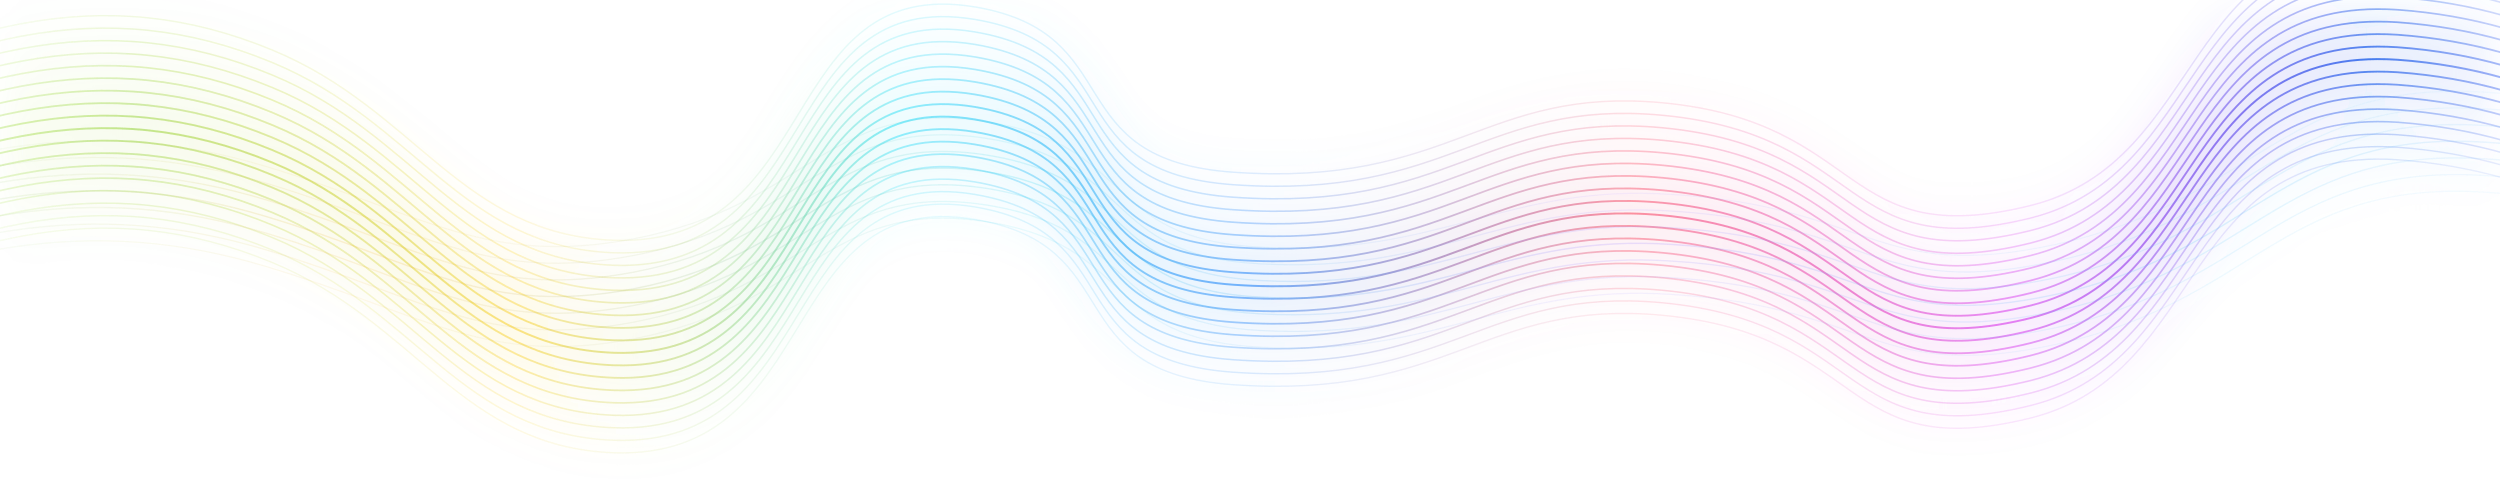
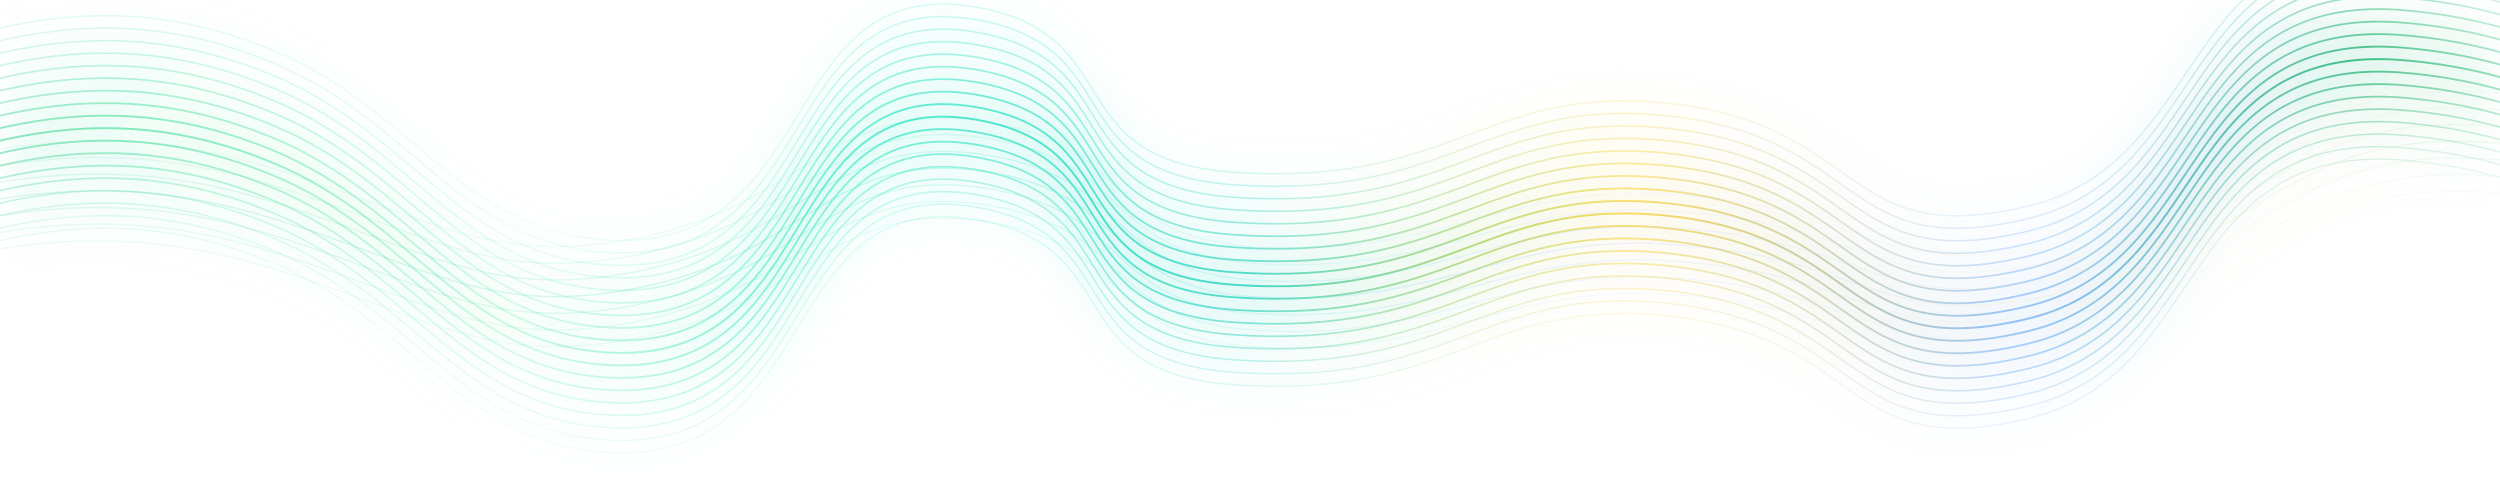
<svg xmlns="http://www.w3.org/2000/svg" viewBox="0 0 1800 360" fill="none">
  <defs>
    <linearGradient id="ribbonMain" x1="-160" y1="180" x2="1960" y2="180" gradientUnits="userSpaceOnUse">
-       <stop offset="0" stop-color="#bef264" stop-opacity=".22" />
-       <stop offset=".12" stop-color="#84cc16" stop-opacity=".5" />
-       <stop offset=".25" stop-color="#facc15" stop-opacity=".55" />
-       <stop offset=".38" stop-color="#67e8f9" stop-opacity=".86" />
-       <stop offset=".5" stop-color="#60a5fa" stop-opacity=".95" />
-       <stop offset=".63" stop-color="#fb7185" stop-opacity=".82" />
-       <stop offset=".76" stop-color="#d946ef" stop-opacity=".72" />
-       <stop offset=".88" stop-color="#2563eb" stop-opacity=".9" />
-       <stop offset="1" stop-color="#c4b5fd" stop-opacity=".22" />
+       <stop offset="0" stop-color="#17B169" stop-opacity=".36" />
+       <stop offset=".12" stop-color="#2DDC8F" stop-opacity=".62" />
+       <stop offset=".25" stop-color="#A7F3D0" stop-opacity=".58" />
+       <stop offset=".38" stop-color="#38E8C7" stop-opacity=".88" />
+       <stop offset=".5" stop-color="#2DD4BF" stop-opacity=".94" />
+       <stop offset=".63" stop-color="#FACC15" stop-opacity=".72" />
+       <stop offset=".76" stop-color="#60A5FA" stop-opacity=".72" />
+       <stop offset=".88" stop-color="#17B169" stop-opacity=".86" />
+       <stop offset="1" stop-color="#C8F8DF" stop-opacity=".28" />
    </linearGradient>
    <linearGradient id="ribbonSoft" x1="-160" y1="180" x2="1960" y2="180" gradientUnits="userSpaceOnUse">
-       <stop offset="0" stop-color="#22c55e" stop-opacity=".18" />
-       <stop offset=".2" stop-color="#f59e0b" stop-opacity=".34" />
-       <stop offset=".42" stop-color="#22d3ee" stop-opacity=".5" />
-       <stop offset=".62" stop-color="#a78bfa" stop-opacity=".56" />
-       <stop offset=".82" stop-color="#38bdf8" stop-opacity=".42" />
-       <stop offset="1" stop-color="#60a5fa" stop-opacity=".16" />
+       <stop offset="0" stop-color="#17B169" stop-opacity=".24" />
+       <stop offset=".2" stop-color="#34D399" stop-opacity=".42" />
+       <stop offset=".42" stop-color="#38E8C7" stop-opacity=".58" />
+       <stop offset=".62" stop-color="#93C5FD" stop-opacity=".46" />
+       <stop offset=".82" stop-color="#FDE68A" stop-opacity=".38" />
+       <stop offset="1" stop-color="#17B169" stop-opacity=".2" />
    </linearGradient>
    <filter id="glow" x="-12%" y="-80%" width="124%" height="260%">
      <feGaussianBlur stdDeviation="15" result="blur" />
      <feColorMatrix in="blur" type="matrix" values="0 0 0 0 0.08 0 0 0 0 0.55 0 0 0 0 1 0 0 0 .28 0" />
      <feBlend in="SourceGraphic" in2="blur" />
    </filter>
    <path id="lineA" d="M-190 178C-35 92 75 64 196 114C300 157 332 247 442 251C594 256 558 59 702 83C814 102 760 193 888 202C1045 213 1068 140 1197 152C1345 166 1324 260 1462 226C1590 194 1569 30 1726 40C1838 48 1902 98 1990 140" />
    <path id="lineB" d="M-190 207C-42 142 66 120 192 158C305 192 350 230 456 210C582 186 596 110 706 125C820 141 790 210 908 216C1038 223 1084 170 1204 178C1348 187 1350 242 1480 214C1620 184 1642 98 1782 104C1868 108 1934 132 1990 162" />
  </defs>
  <g filter="url(#glow)" stroke-linecap="round" fill="none">
    <use href="#lineA" stroke="url(#ribbonMain)" stroke-width="1.05" opacity=".22" transform="translate(0,-78)" />
    <use href="#lineA" stroke="url(#ribbonMain)" stroke-width="1.08" opacity=".28" transform="translate(0,-69)" />
    <use href="#lineA" stroke="url(#ribbonMain)" stroke-width="1.12" opacity=".34" transform="translate(0,-60)" />
    <use href="#lineA" stroke="url(#ribbonMain)" stroke-width="1.16" opacity=".4" transform="translate(0,-51)" />
    <use href="#lineA" stroke="url(#ribbonMain)" stroke-width="1.2" opacity=".48" transform="translate(0,-42)" />
    <use href="#lineA" stroke="url(#ribbonMain)" stroke-width="1.24" opacity=".56" transform="translate(0,-33)" />
    <use href="#lineA" stroke="url(#ribbonMain)" stroke-width="1.28" opacity=".64" transform="translate(0,-24)" />
    <use href="#lineA" stroke="url(#ribbonMain)" stroke-width="1.32" opacity=".72" transform="translate(0,-15)" />
    <use href="#lineA" stroke="url(#ribbonMain)" stroke-width="1.36" opacity=".84" transform="translate(0,-6)" />
    <use href="#lineA" stroke="url(#ribbonMain)" stroke-width="1.42" opacity=".92" transform="translate(0,3)" />
    <use href="#lineA" stroke="url(#ribbonMain)" stroke-width="1.36" opacity=".82" transform="translate(0,12)" />
    <use href="#lineA" stroke="url(#ribbonMain)" stroke-width="1.32" opacity=".72" transform="translate(0,21)" />
    <use href="#lineA" stroke="url(#ribbonMain)" stroke-width="1.28" opacity=".62" transform="translate(0,30)" />
    <use href="#lineA" stroke="url(#ribbonMain)" stroke-width="1.22" opacity=".52" transform="translate(0,39)" />
    <use href="#lineA" stroke="url(#ribbonMain)" stroke-width="1.16" opacity=".42" transform="translate(0,48)" />
    <use href="#lineA" stroke="url(#ribbonMain)" stroke-width="1.1" opacity=".32" transform="translate(0,57)" />
    <use href="#lineA" stroke="url(#ribbonMain)" stroke-width="1.04" opacity=".24" transform="translate(0,66)" />
    <use href="#lineA" stroke="url(#ribbonMain)" stroke-width="1" opacity=".18" transform="translate(0,75)" />
    <use href="#lineB" stroke="url(#ribbonSoft)" stroke-width=".9" opacity=".2" transform="translate(0,-38)" />
    <use href="#lineB" stroke="url(#ribbonSoft)" stroke-width=".95" opacity=".26" transform="translate(0,-26)" />
    <use href="#lineB" stroke="url(#ribbonSoft)" stroke-width="1" opacity=".34" transform="translate(0,-14)" />
    <use href="#lineB" stroke="url(#ribbonSoft)" stroke-width="1.05" opacity=".42" transform="translate(0,-2)" />
    <use href="#lineB" stroke="url(#ribbonSoft)" stroke-width="1" opacity=".34" transform="translate(0,10)" />
    <use href="#lineB" stroke="url(#ribbonSoft)" stroke-width=".95" opacity=".26" transform="translate(0,22)" />
    <use href="#lineB" stroke="url(#ribbonSoft)" stroke-width=".9" opacity=".2" transform="translate(0,34)" />
  </g>
</svg>
